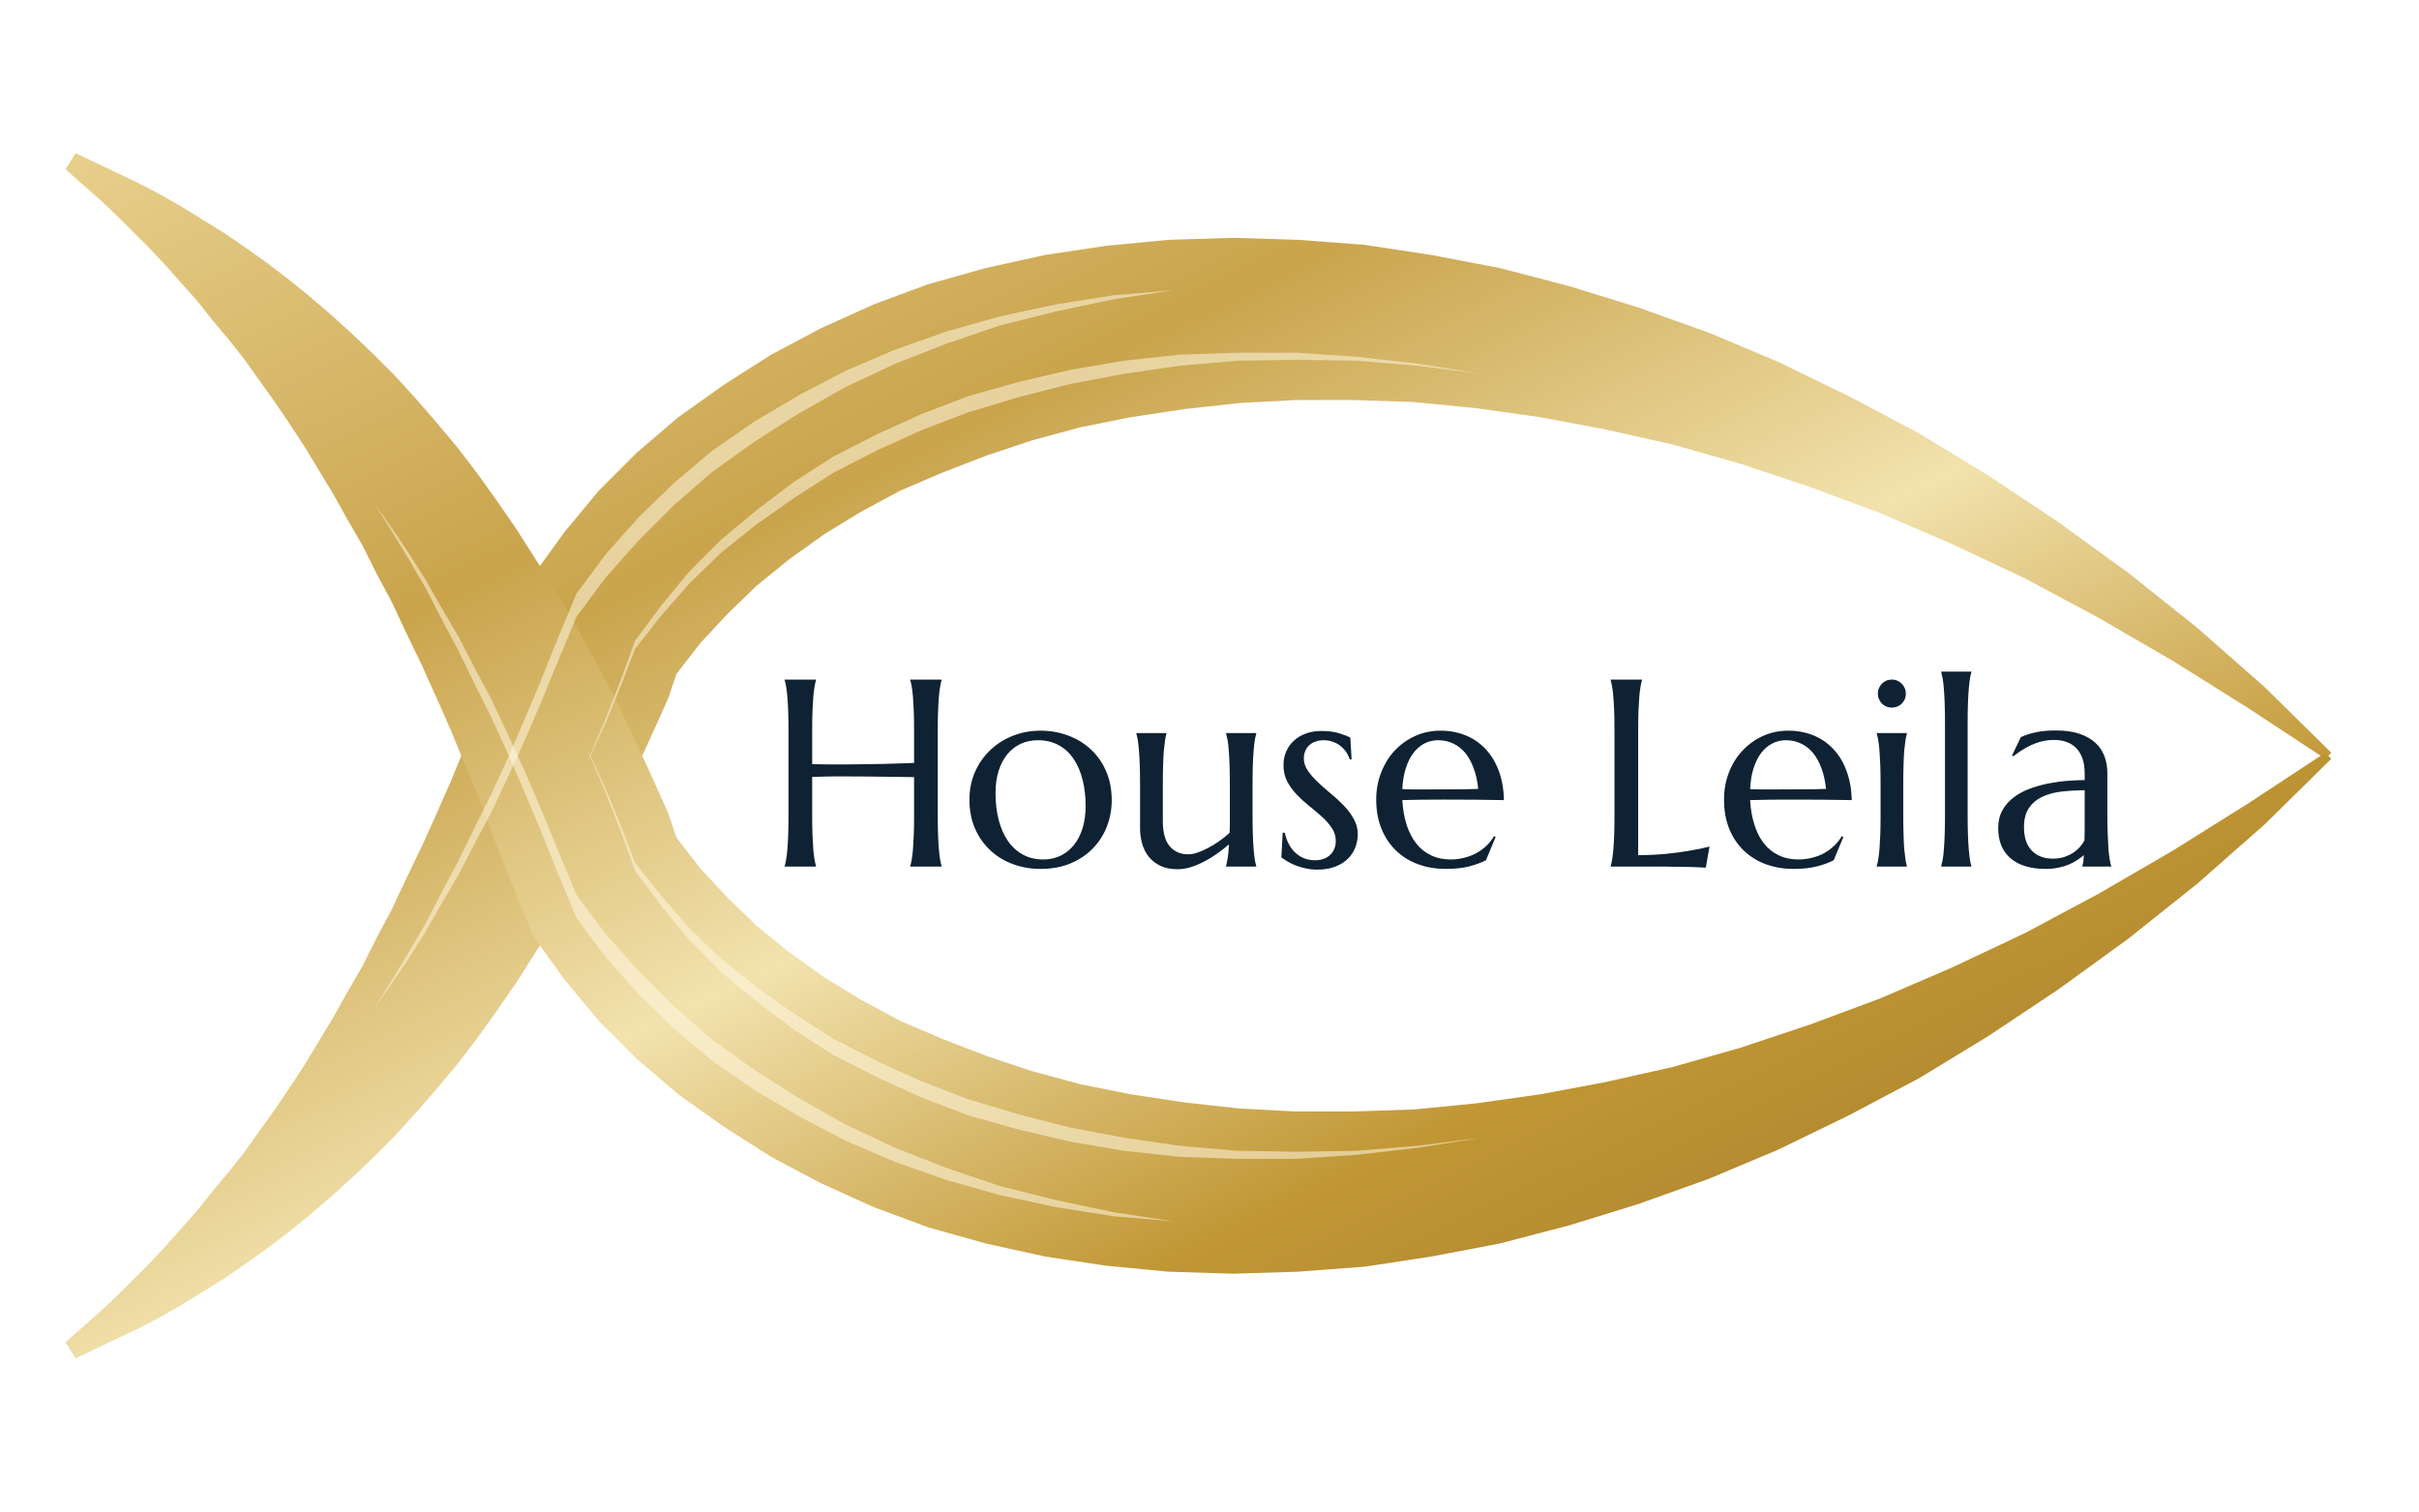
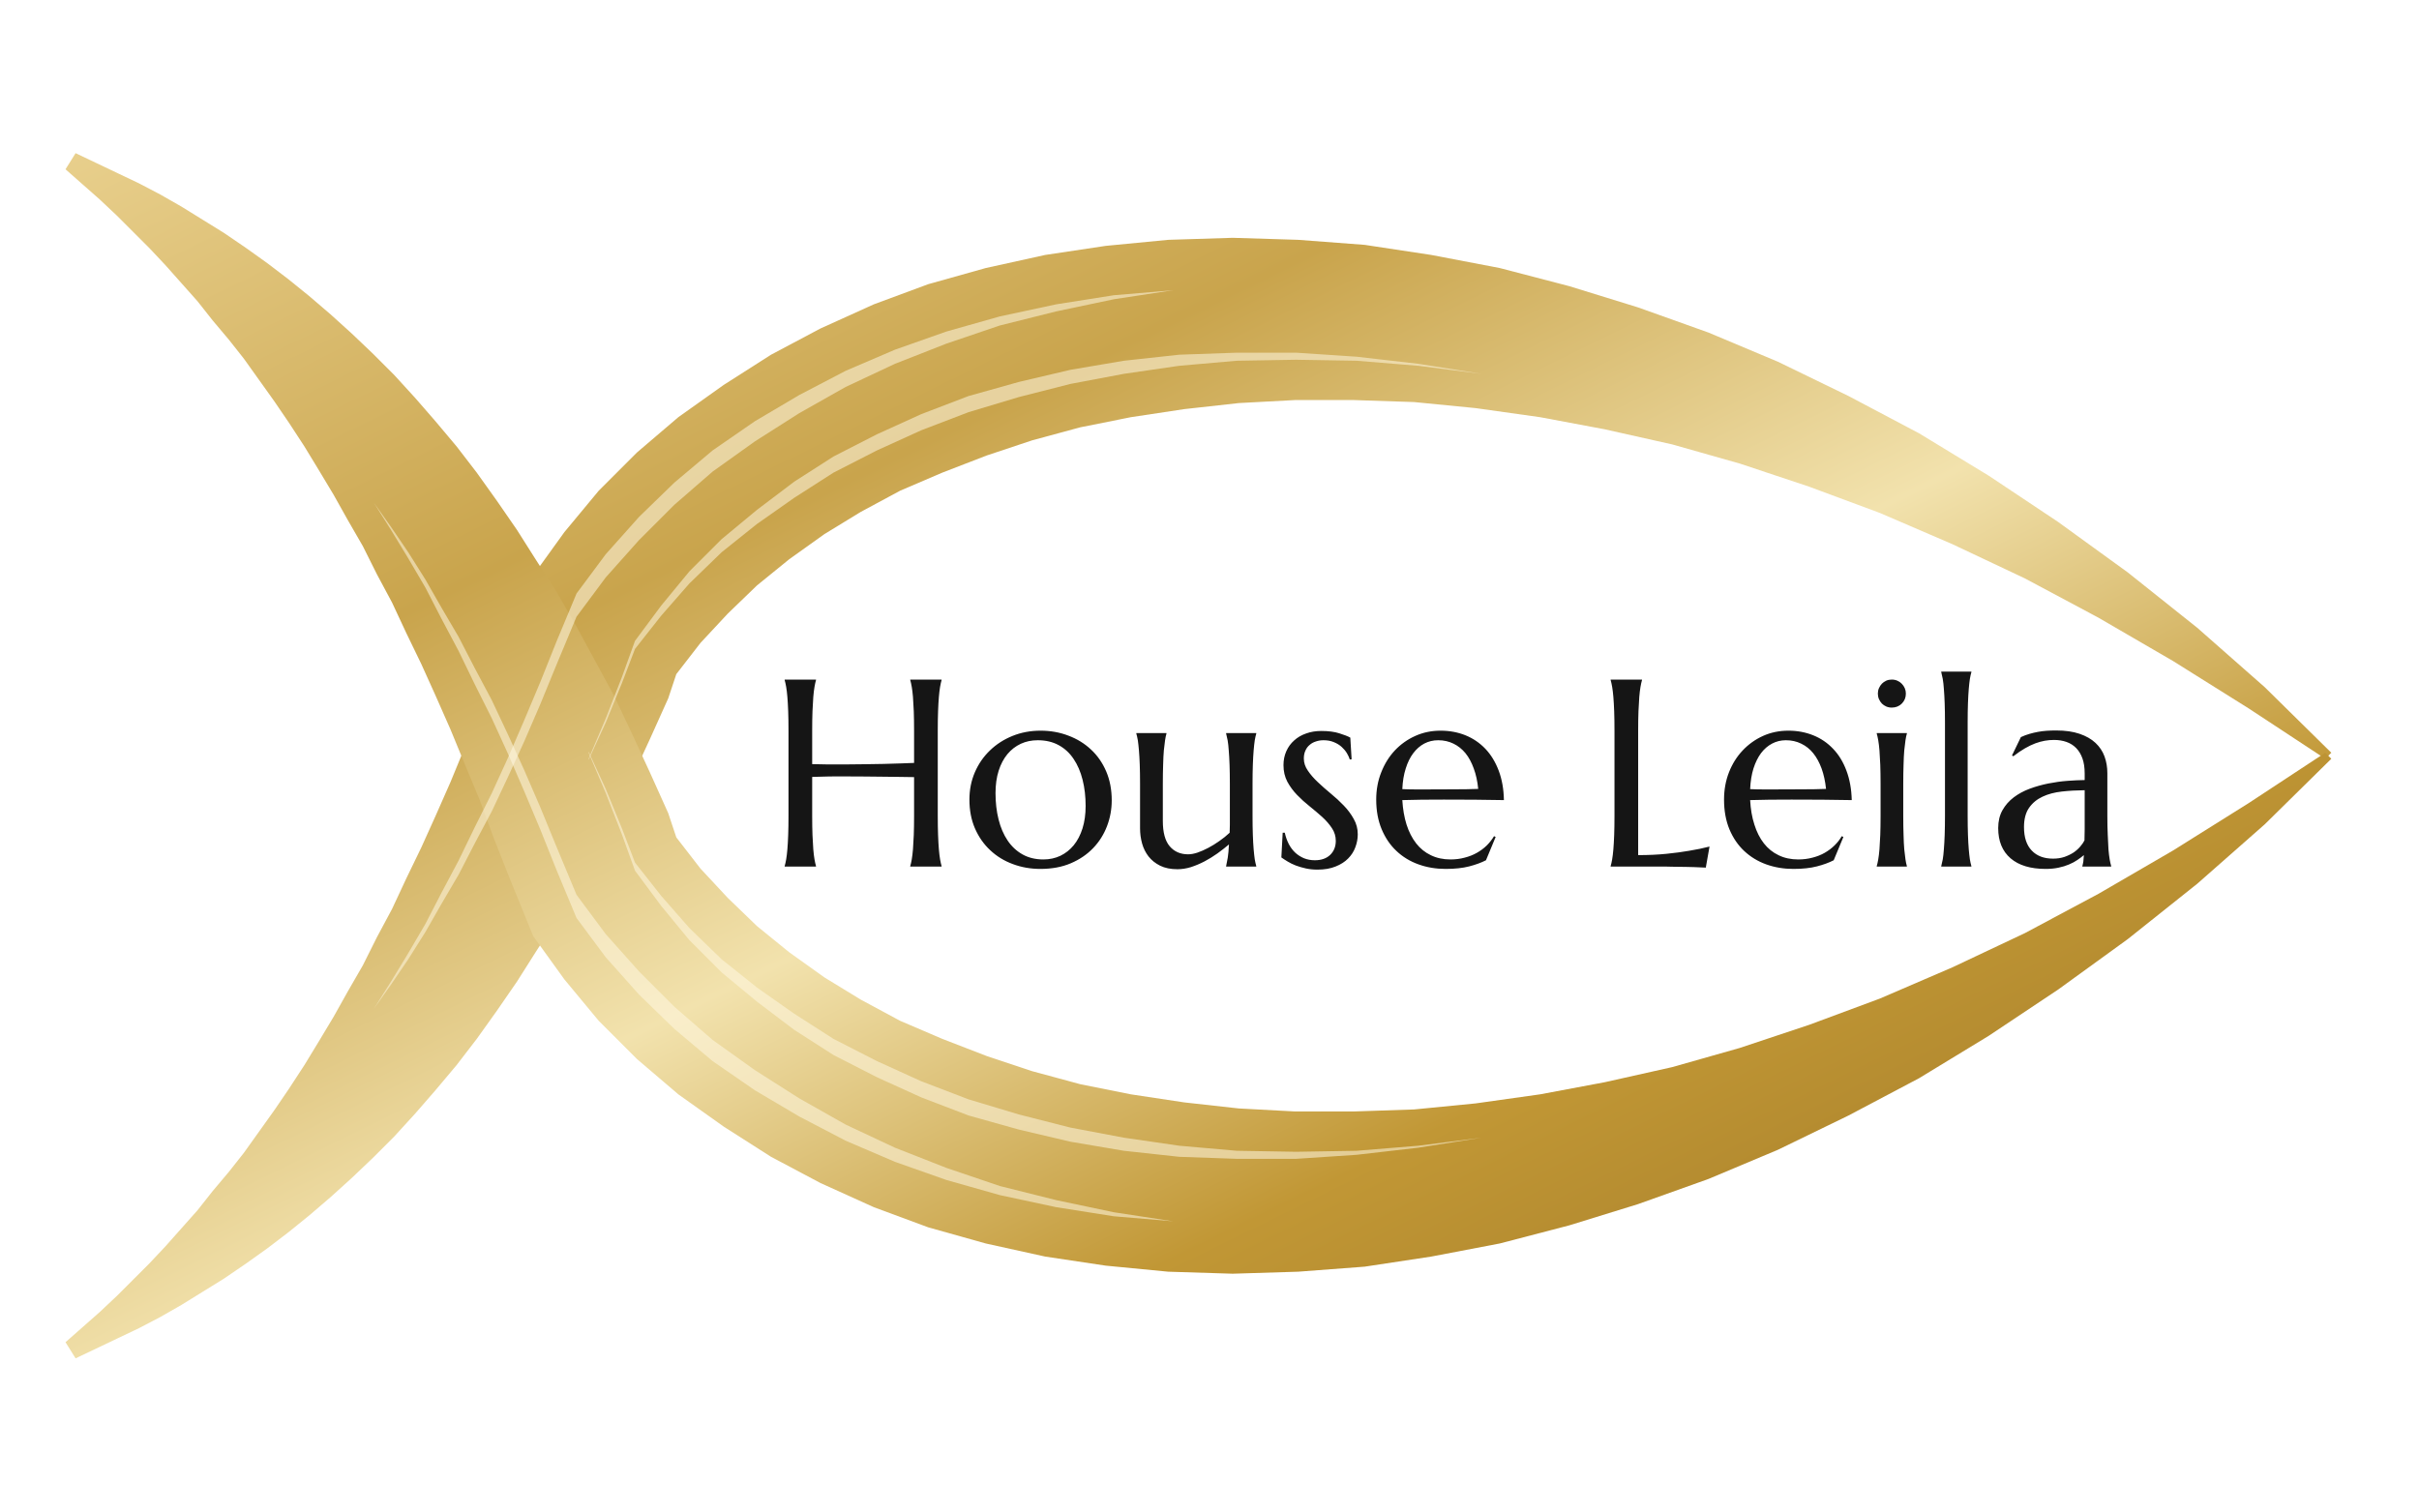
<svg xmlns="http://www.w3.org/2000/svg" viewBox="0 0 240 150" role="img" aria-label="House Leila">
  <defs>
    <linearGradient id="g" x1="0" y1="0" x2="1" y2="1">
      <stop offset="0" stop-color="#e8cf8c" />
      <stop offset=".28" stop-color="#c9a44c" />
      <stop offset=".52" stop-color="#f2e2ad" />
      <stop offset=".74" stop-color="#c19735" />
      <stop offset="1" stop-color="#9c7526" />
    </linearGradient>
  </defs>
  <g fill="url(#g)">
    <path d="M7.5,134.8 9.6,133.8 11.7,132.8 13.8,131.8 15.9,130.7 18.0,129.5 20.1,128.2 22.2,126.9 24.4,125.4 26.5,123.9 28.6,122.3 30.7,120.6 32.8,118.8 34.9,116.9 37.0,114.9 39.1,112.8 41.2,110.5 43.2,108.2 45.3,105.7 47.3,103.1 49.3,100.3 51.3,97.4 53.2,94.4 55.2,91.3 57.1,88.0 59.0,84.5 60.9,81.0 62.7,77.2 64.5,73.3 66.3,69.3 67.1,66.9 69.5,63.8 72.2,60.9 75.1,58.1 78.3,55.5 81.8,53.0 85.4,50.8 89.3,48.7 93.5,46.9 97.9,45.2 102.4,43.7 107.2,42.4 112.2,41.4 117.5,40.6 122.9,40.0 128.5,39.7 134.3,39.7 140.3,39.9 146.4,40.5 152.8,41.4 159.2,42.6 165.9,44.1 172.6,46.0 179.5,48.3 186.5,50.9 193.7,54.0 200.9,57.4 208.2,61.3 215.6,65.6 223.1,70.3 230.7,75.3 L231.3,74.7 224.7,68.2 218.0,62.3 211.1,56.8 204.2,51.8 197.3,47.2 190.4,43.0 183.4,39.3 176.4,35.9 169.5,33.0 162.5,30.5 155.7,28.4 148.8,26.6 142.0,25.3 135.4,24.3 128.8,23.8 122.3,23.6 115.9,23.8 109.7,24.4 103.7,25.3 97.8,26.6 92.1,28.2 86.7,30.2 81.4,32.6 76.5,35.2 71.8,38.2 67.3,41.4 63.2,44.9 59.4,48.7 56.0,52.8 52.9,57.1 50.5,63.0 49.0,66.8 47.6,70.6 46.1,74.2 44.7,77.6 43.2,81.0 41.8,84.1 40.3,87.2 38.9,90.2 37.4,93.0 36.0,95.8 34.5,98.4 33.1,100.9 31.6,103.4 30.2,105.7 28.7,108.0 27.2,110.2 25.7,112.3 24.2,114.4 22.7,116.3 21.1,118.2 19.6,120.1 18.0,121.9 16.4,123.7 14.8,125.4 13.2,127.0 11.6,128.6 9.9,130.2 8.2,131.7 6.5,133.2 Z" />
    <path d="M6.5,16.8 8.2,18.3 9.9,19.8 11.6,21.4 13.2,23.0 14.8,24.6 16.4,26.3 18.0,28.1 19.6,29.9 21.1,31.8 22.7,33.7 24.2,35.6 25.7,37.7 27.2,39.8 28.7,42.0 30.2,44.3 31.6,46.6 33.1,49.1 34.5,51.6 36.0,54.2 37.4,57.0 38.9,59.8 40.3,62.8 41.8,65.9 43.2,69.0 44.7,72.4 46.1,75.8 47.6,79.4 49.0,83.2 50.5,87.0 52.9,92.9 56.0,97.2 59.4,101.3 63.2,105.1 67.3,108.6 71.8,111.8 76.5,114.8 81.4,117.4 86.7,119.8 92.1,121.8 97.8,123.4 103.7,124.7 109.7,125.6 115.9,126.2 122.3,126.4 128.8,126.2 135.4,125.7 142.0,124.7 148.8,123.4 155.7,121.6 162.5,119.5 169.5,117.0 176.4,114.1 183.4,110.7 190.4,107.0 197.3,102.8 204.2,98.2 211.1,93.2 218.0,87.7 224.7,81.8 231.3,75.3 L230.7,74.7 223.1,79.7 215.6,84.4 208.2,88.7 200.9,92.6 193.7,96.0 186.5,99.1 179.5,101.7 172.6,104.0 165.9,105.9 159.2,107.4 152.8,108.6 146.4,109.5 140.3,110.1 134.3,110.3 128.5,110.3 122.9,110.0 117.5,109.4 112.2,108.6 107.2,107.6 102.4,106.3 97.9,104.8 93.5,103.1 89.3,101.3 85.4,99.2 81.8,97.0 78.3,94.5 75.1,91.9 72.2,89.1 69.5,86.2 67.1,83.1 66.3,80.7 64.5,76.7 62.7,72.8 60.9,69.0 59.0,65.5 57.1,62.0 55.2,58.7 53.2,55.6 51.3,52.6 49.3,49.7 47.3,46.9 45.3,44.3 43.2,41.8 41.2,39.5 39.1,37.2 37.0,35.1 34.9,33.1 32.8,31.2 30.7,29.4 28.6,27.7 26.5,26.1 24.4,24.6 22.2,23.1 20.1,21.8 18.0,20.5 15.9,19.3 13.8,18.2 11.7,17.2 9.6,16.2 7.5,15.2 Z" />
  </g>
  <g>
    <path d="M37.1,100.1 38.8,97.4 40.5,94.6 42.2,91.7 43.8,88.6 45.5,85.4 47.1,82.1 48.8,78.7 50.4,75.2 52.0,71.5 53.6,67.7 55.2,63.7 57.2,58.9 60.1,55.0 63.4,51.3 66.9,47.9 70.7,44.7 74.9,41.8 79.3,39.2 83.9,36.8 88.8,34.7 93.9,32.9 99.2,31.4 104.8,30.2 110.5,29.3 116.4,28.8 L116.4,28.8 110.5,29.7 104.8,30.9 99.2,32.3 93.9,34.1 88.8,36.1 83.9,38.4 79.3,41.0 74.9,43.8 70.7,46.8 66.9,50.1 63.4,53.6 60.1,57.3 57.2,61.2 55.2,66.0 53.6,69.9 52.0,73.6 50.4,77.1 48.8,80.5 47.1,83.7 45.5,86.8 43.8,89.7 42.2,92.5 40.5,95.2 38.8,97.7 37.1,100.1 Z" fill="#fff8e2" opacity=".55" />
    <path d="M58.4,75.3 60.1,71.3 61.7,67.2 63.0,63.6 65.6,60.1 68.4,56.7 71.6,53.5 75.1,50.6 78.8,47.8 82.7,45.3 87.0,43.1 91.4,41.1 96.1,39.3 101.1,37.9 106.2,36.7 111.5,35.8 117.0,35.2 122.7,35.0 128.6,35.0 134.6,35.4 140.7,36.1 147.0,37.1 L147.0,37.1 140.7,36.3 134.6,35.8 128.6,35.7 122.7,35.8 117.0,36.3 111.5,37.1 106.2,38.1 101.1,39.4 96.1,40.9 91.4,42.7 87.0,44.7 82.7,46.9 78.8,49.4 75.1,52.0 71.6,54.8 68.4,57.9 65.6,61.1 63.0,64.4 61.7,67.8 60.1,71.7 58.4,75.4 Z" fill="#fff8e2" opacity=".55" />
    <path d="M37.1,49.9 38.8,52.3 40.5,54.8 42.2,57.5 43.8,60.3 45.5,63.2 47.1,66.3 48.8,69.5 50.4,72.9 52.0,76.4 53.6,80.1 55.2,84.0 57.2,88.8 60.1,92.7 63.4,96.4 66.9,99.9 70.7,103.2 74.9,106.2 79.3,109.0 83.9,111.6 88.8,113.9 93.9,115.9 99.2,117.7 104.8,119.1 110.5,120.3 116.4,121.2 L116.4,121.2 110.5,120.7 104.8,119.8 99.2,118.6 93.9,117.1 88.8,115.3 83.9,113.2 79.3,110.8 74.9,108.2 70.7,105.3 66.9,102.1 63.4,98.7 60.1,95.0 57.2,91.1 55.2,86.3 53.6,82.3 52.0,78.5 50.4,74.8 48.8,71.3 47.1,67.9 45.5,64.6 43.8,61.4 42.2,58.3 40.5,55.4 38.8,52.6 37.1,49.9 Z" fill="#fff8e2" opacity=".55" />
    <path d="M58.4,74.6 60.1,78.3 61.7,82.2 63.0,85.6 65.6,88.9 68.4,92.1 71.6,95.2 75.1,98.0 78.8,100.6 82.7,103.1 87.0,105.3 91.4,107.3 96.1,109.1 101.1,110.6 106.2,111.9 111.5,112.9 117.0,113.7 122.7,114.2 128.6,114.3 134.6,114.2 140.7,113.7 147.0,112.9 L147.0,112.9 140.7,113.9 134.6,114.6 128.6,115.0 122.7,115.0 117.0,114.8 111.5,114.2 106.2,113.3 101.1,112.1 96.1,110.7 91.4,108.9 87.0,106.9 82.7,104.7 78.8,102.2 75.1,99.4 71.6,96.5 68.4,93.3 65.6,89.9 63.0,86.4 61.7,82.8 60.1,78.7 58.4,74.7 Z" fill="#fff8e2" opacity=".55" />
  </g>
  <g transform="translate(76.0 86)">
-     <path d="M14.69 -8.88Q14.17 -8.89 13.4 -8.9Q12.62 -8.9 11.71 -8.92Q10.79 -8.93 9.8 -8.94Q8.81 -8.94 7.87 -8.95Q6.92 -8.96 6.07 -8.94Q5.22 -8.93 4.58 -8.9V-5.06Q4.58 -3.96 4.61 -3.14Q4.65 -2.32 4.69 -1.72Q4.74 -1.13 4.81 -0.72Q4.88 -0.32 4.96 -0.05V0H1.85V-0.05Q1.93 -0.32 2 -0.72Q2.07 -1.13 2.12 -1.72Q2.17 -2.32 2.2 -3.14Q2.23 -3.96 2.23 -5.06V-13.49Q2.23 -14.59 2.2 -15.41Q2.17 -16.23 2.12 -16.83Q2.07 -17.43 2 -17.83Q1.93 -18.24 1.85 -18.51V-18.56H4.96V-18.51Q4.88 -18.24 4.81 -17.83Q4.74 -17.43 4.69 -16.83Q4.65 -16.23 4.61 -15.41Q4.58 -14.59 4.58 -13.49V-10.17Q5.25 -10.15 6.11 -10.14Q6.96 -10.13 7.89 -10.14Q8.83 -10.15 9.79 -10.16Q10.75 -10.17 11.65 -10.19Q12.55 -10.21 13.34 -10.24Q14.12 -10.26 14.69 -10.29V-13.49Q14.69 -14.59 14.66 -15.41Q14.62 -16.23 14.58 -16.83Q14.53 -17.43 14.46 -17.83Q14.39 -18.24 14.31 -18.51V-18.56H17.42V-18.51Q17.34 -18.24 17.27 -17.83Q17.2 -17.43 17.15 -16.83Q17.1 -16.23 17.07 -15.41Q17.04 -14.59 17.04 -13.49V-5.06Q17.04 -3.96 17.07 -3.14Q17.1 -2.32 17.15 -1.72Q17.2 -1.13 17.27 -0.72Q17.34 -0.32 17.42 -0.05V0H14.31V-0.05Q14.39 -0.32 14.46 -0.72Q14.53 -1.13 14.58 -1.72Q14.62 -2.32 14.66 -3.14Q14.69 -3.96 14.69 -5.06ZM20.18 -6.65Q20.18 -8.11 20.72 -9.36Q21.26 -10.61 22.22 -11.53Q23.17 -12.45 24.46 -12.97Q25.75 -13.49 27.24 -13.49Q28.71 -13.49 29.99 -13Q31.28 -12.52 32.24 -11.62Q33.2 -10.73 33.75 -9.45Q34.3 -8.17 34.3 -6.57Q34.3 -5.24 33.83 -4.01Q33.36 -2.78 32.46 -1.84Q31.55 -0.89 30.24 -0.33Q28.93 0.23 27.22 0.23Q25.77 0.23 24.49 -0.25Q23.21 -0.72 22.25 -1.62Q21.29 -2.51 20.73 -3.79Q20.18 -5.06 20.18 -6.65ZM27.52 -0.71Q28.43 -0.71 29.2 -1.07Q29.97 -1.44 30.53 -2.12Q31.09 -2.81 31.4 -3.79Q31.71 -4.78 31.71 -6.02Q31.71 -7.42 31.41 -8.61Q31.11 -9.81 30.52 -10.68Q29.94 -11.56 29.04 -12.05Q28.15 -12.54 26.96 -12.54Q26.04 -12.54 25.28 -12.19Q24.51 -11.83 23.95 -11.16Q23.39 -10.48 23.08 -9.51Q22.77 -8.53 22.77 -7.29Q22.77 -5.89 23.07 -4.69Q23.37 -3.48 23.97 -2.59Q24.56 -1.71 25.45 -1.21Q26.34 -0.71 27.52 -0.71ZM39.37 -4.53Q39.37 -2.82 40.05 -2.02Q40.73 -1.22 41.88 -1.22Q42.3 -1.22 42.81 -1.39Q43.33 -1.57 43.88 -1.86Q44.43 -2.15 44.98 -2.54Q45.53 -2.92 46 -3.36Q46.02 -3.74 46.02 -4.16Q46.02 -4.58 46.02 -5.06V-8.19Q46.02 -9.29 45.99 -10.11Q45.96 -10.94 45.91 -11.53Q45.87 -12.13 45.8 -12.53Q45.72 -12.93 45.65 -13.2V-13.25H48.64V-13.2Q48.56 -12.93 48.49 -12.53Q48.43 -12.13 48.38 -11.53Q48.33 -10.94 48.3 -10.11Q48.27 -9.29 48.27 -8.19V-5.06Q48.27 -3.96 48.3 -3.14Q48.33 -2.32 48.38 -1.72Q48.43 -1.13 48.49 -0.72Q48.56 -0.32 48.64 -0.05V0H45.65V-0.05Q45.72 -0.38 45.81 -0.88Q45.89 -1.38 45.93 -2.2Q45.4 -1.75 44.79 -1.31Q44.17 -0.87 43.51 -0.52Q42.84 -0.17 42.16 0.05Q41.48 0.26 40.82 0.26Q39.81 0.26 39.1 -0.09Q38.4 -0.44 37.95 -1.01Q37.51 -1.58 37.31 -2.3Q37.11 -3.03 37.11 -3.79V-8.19Q37.11 -9.29 37.08 -10.11Q37.05 -10.94 37 -11.53Q36.95 -12.13 36.89 -12.53Q36.82 -12.93 36.74 -13.2V-13.25H39.73V-13.2Q39.65 -12.93 39.59 -12.53Q39.53 -12.13 39.47 -11.53Q39.42 -10.94 39.4 -10.11Q39.37 -9.29 39.37 -8.19ZM58.1 -10.65 57.92 -10.63Q57.83 -10.92 57.63 -11.26Q57.42 -11.6 57.11 -11.88Q56.79 -12.17 56.34 -12.35Q55.9 -12.54 55.31 -12.54Q54.91 -12.54 54.56 -12.42Q54.2 -12.31 53.94 -12.08Q53.67 -11.86 53.52 -11.52Q53.36 -11.18 53.36 -10.73Q53.36 -10.09 53.76 -9.52Q54.15 -8.94 54.75 -8.38Q55.34 -7.82 56.03 -7.25Q56.73 -6.68 57.32 -6.06Q57.92 -5.44 58.31 -4.73Q58.71 -4.03 58.71 -3.21Q58.71 -2.55 58.47 -1.92Q58.24 -1.29 57.75 -0.8Q57.27 -0.31 56.51 -0.01Q55.75 0.3 54.71 0.3Q54.09 0.3 53.55 0.18Q53.01 0.06 52.56 -0.11Q52.12 -0.28 51.76 -0.5Q51.41 -0.71 51.13 -0.91L51.26 -3.36H51.47Q51.6 -2.76 51.86 -2.25Q52.12 -1.75 52.5 -1.39Q52.88 -1.04 53.37 -0.83Q53.87 -0.63 54.45 -0.63Q55.41 -0.63 55.97 -1.16Q56.53 -1.7 56.53 -2.55Q56.53 -3.24 56.15 -3.81Q55.77 -4.39 55.19 -4.92Q54.6 -5.45 53.94 -5.98Q53.27 -6.51 52.69 -7.11Q52.11 -7.71 51.72 -8.43Q51.34 -9.15 51.34 -10.07Q51.34 -10.82 51.62 -11.45Q51.9 -12.08 52.4 -12.52Q52.89 -12.97 53.58 -13.21Q54.27 -13.46 55.08 -13.46Q56.16 -13.46 56.87 -13.23Q57.59 -13.01 57.97 -12.8ZM67.43 0.23Q65.99 0.23 64.74 -0.22Q63.48 -0.67 62.55 -1.55Q61.62 -2.42 61.08 -3.71Q60.54 -5 60.54 -6.65Q60.54 -8.11 61.04 -9.36Q61.53 -10.61 62.39 -11.53Q63.26 -12.45 64.42 -12.97Q65.58 -13.49 66.92 -13.49Q68.26 -13.49 69.4 -13.03Q70.53 -12.57 71.37 -11.69Q72.2 -10.82 72.69 -9.53Q73.18 -8.24 73.21 -6.6Q71.75 -6.63 70.29 -6.64Q68.83 -6.65 67.25 -6.65Q66.12 -6.65 65.05 -6.64Q63.99 -6.63 63.13 -6.6Q63.21 -5.25 63.55 -4.17Q63.9 -3.08 64.5 -2.31Q65.1 -1.54 65.96 -1.13Q66.82 -0.71 67.91 -0.71Q68.66 -0.71 69.32 -0.89Q69.99 -1.06 70.53 -1.37Q71.08 -1.68 71.51 -2.1Q71.93 -2.52 72.23 -3.02L72.39 -2.94L71.43 -0.63Q70.73 -0.27 69.76 -0.02Q68.79 0.23 67.43 0.23ZM65.71 -7.66Q67 -7.66 68.3 -7.67Q69.6 -7.67 70.66 -7.71Q70.55 -8.84 70.22 -9.73Q69.9 -10.63 69.4 -11.25Q68.89 -11.87 68.21 -12.2Q67.52 -12.54 66.69 -12.54Q65.94 -12.54 65.31 -12.21Q64.69 -11.88 64.22 -11.26Q63.75 -10.64 63.47 -9.74Q63.18 -8.84 63.13 -7.69Q63.71 -7.66 64.36 -7.66Q65.01 -7.66 65.71 -7.66ZM86.53 -1.14Q88.06 -1.14 89.34 -1.27Q90.62 -1.4 91.58 -1.57Q92.69 -1.75 93.61 -1.99L93.24 0.1Q93.08 0.09 92.77 0.08Q92.46 0.06 92.08 0.05Q91.7 0.04 91.27 0.03Q90.85 0.03 90.48 0.02Q90.1 0.01 89.81 0.01Q89.52 0 89.39 0H83.8V-0.05Q83.88 -0.32 83.95 -0.72Q84.02 -1.13 84.07 -1.72Q84.12 -2.32 84.15 -3.14Q84.18 -3.96 84.18 -5.06V-13.49Q84.18 -14.59 84.15 -15.41Q84.12 -16.23 84.07 -16.83Q84.02 -17.43 83.95 -17.83Q83.88 -18.24 83.8 -18.51V-18.56H86.91V-18.51Q86.83 -18.24 86.76 -17.83Q86.69 -17.43 86.64 -16.83Q86.6 -16.23 86.56 -15.41Q86.53 -14.59 86.53 -13.49ZM101.93 0.23Q100.5 0.23 99.24 -0.22Q97.99 -0.67 97.05 -1.55Q96.12 -2.42 95.58 -3.71Q95.05 -5 95.05 -6.65Q95.05 -8.11 95.54 -9.36Q96.03 -10.61 96.9 -11.53Q97.77 -12.45 98.92 -12.97Q100.08 -13.49 101.43 -13.49Q102.76 -13.49 103.9 -13.03Q105.04 -12.57 105.87 -11.69Q106.71 -10.82 107.19 -9.53Q107.68 -8.24 107.72 -6.6Q106.26 -6.63 104.79 -6.64Q103.33 -6.65 101.75 -6.65Q100.63 -6.65 99.56 -6.64Q98.49 -6.63 97.64 -6.6Q97.71 -5.25 98.06 -4.17Q98.4 -3.08 99 -2.31Q99.6 -1.54 100.46 -1.13Q101.32 -0.71 102.41 -0.71Q103.16 -0.71 103.83 -0.89Q104.5 -1.06 105.04 -1.37Q105.58 -1.68 106.01 -2.1Q106.44 -2.52 106.73 -3.02L106.89 -2.94L105.93 -0.63Q105.23 -0.27 104.26 -0.02Q103.29 0.23 101.93 0.23ZM100.21 -7.66Q101.51 -7.66 102.81 -7.67Q104.11 -7.67 105.17 -7.71Q105.05 -8.84 104.73 -9.73Q104.4 -10.63 103.9 -11.25Q103.4 -11.87 102.71 -12.2Q102.02 -12.54 101.19 -12.54Q100.44 -12.54 99.82 -12.21Q99.19 -11.88 98.72 -11.26Q98.26 -10.64 97.97 -9.74Q97.69 -8.84 97.64 -7.69Q98.22 -7.66 98.87 -7.66Q99.51 -7.66 100.21 -7.66ZM110.58 -8.19Q110.58 -9.29 110.55 -10.11Q110.51 -10.94 110.47 -11.53Q110.42 -12.13 110.35 -12.53Q110.28 -12.93 110.2 -13.2V-13.25H113.19V-13.2Q113.11 -12.93 113.05 -12.53Q112.99 -12.13 112.93 -11.53Q112.88 -10.94 112.86 -10.11Q112.83 -9.29 112.83 -8.19V-5.06Q112.83 -3.96 112.86 -3.14Q112.88 -2.32 112.93 -1.72Q112.99 -1.13 113.05 -0.72Q113.11 -0.32 113.19 -0.05V0H110.2V-0.05Q110.28 -0.32 110.35 -0.72Q110.42 -1.13 110.47 -1.72Q110.51 -2.32 110.55 -3.14Q110.58 -3.96 110.58 -5.06ZM110.31 -17.17Q110.31 -17.46 110.42 -17.71Q110.53 -17.96 110.71 -18.15Q110.89 -18.34 111.14 -18.45Q111.39 -18.56 111.69 -18.56Q111.99 -18.56 112.24 -18.45Q112.49 -18.34 112.68 -18.15Q112.87 -17.96 112.98 -17.71Q113.09 -17.46 113.09 -17.17Q113.09 -16.58 112.69 -16.18Q112.29 -15.78 111.69 -15.78Q111.39 -15.78 111.14 -15.89Q110.89 -16 110.71 -16.18Q110.53 -16.37 110.42 -16.62Q110.31 -16.88 110.31 -17.17ZM116.97 -14.29Q116.97 -15.39 116.94 -16.21Q116.91 -17.03 116.86 -17.63Q116.82 -18.22 116.75 -18.62Q116.67 -19.03 116.6 -19.3V-19.35H119.59V-19.3Q119.51 -19.03 119.44 -18.62Q119.38 -18.22 119.33 -17.63Q119.28 -17.03 119.25 -16.21Q119.22 -15.39 119.22 -14.29V-5.06Q119.22 -3.96 119.25 -3.14Q119.28 -2.32 119.33 -1.72Q119.38 -1.13 119.44 -0.72Q119.51 -0.32 119.59 -0.05V0H116.6V-0.05Q116.67 -0.32 116.75 -0.72Q116.82 -1.13 116.86 -1.72Q116.91 -2.32 116.94 -3.14Q116.97 -3.96 116.97 -5.06ZM122.25 -3.82Q122.25 -4.84 122.67 -5.59Q123.09 -6.34 123.79 -6.87Q124.49 -7.4 125.38 -7.73Q126.28 -8.06 127.23 -8.25Q128.19 -8.44 129.12 -8.51Q130.06 -8.58 130.83 -8.59V-9.25Q130.83 -10.11 130.61 -10.73Q130.39 -11.35 129.99 -11.76Q129.59 -12.17 129.03 -12.37Q128.46 -12.57 127.79 -12.57Q127.33 -12.57 126.87 -12.49Q126.42 -12.41 125.93 -12.23Q125.45 -12.05 124.91 -11.74Q124.37 -11.43 123.75 -10.95L123.62 -11.03L124.5 -12.85Q124.93 -13.05 125.35 -13.17Q125.76 -13.29 126.19 -13.37Q126.61 -13.45 127.06 -13.48Q127.51 -13.51 128 -13.51Q129.36 -13.51 130.32 -13.18Q131.29 -12.85 131.9 -12.28Q132.52 -11.7 132.8 -10.93Q133.08 -10.16 133.08 -9.28V-5.06Q133.08 -3.96 133.12 -3.14Q133.15 -2.32 133.19 -1.72Q133.24 -1.13 133.31 -0.72Q133.38 -0.32 133.46 -0.05V0H130.6V-0.05Q130.66 -0.26 130.7 -0.52Q130.73 -0.78 130.75 -1.14Q130.48 -0.91 130.11 -0.66Q129.75 -0.41 129.27 -0.21Q128.8 -0.01 128.22 0.11Q127.65 0.23 126.96 0.23Q124.71 0.23 123.48 -0.82Q122.25 -1.88 122.25 -3.82ZM130.83 -7.58Q129.65 -7.57 128.57 -7.45Q127.48 -7.33 126.65 -6.94Q125.81 -6.55 125.31 -5.83Q124.81 -5.11 124.81 -3.92Q124.81 -2.39 125.58 -1.59Q126.34 -0.79 127.69 -0.79Q128.31 -0.79 128.82 -0.96Q129.33 -1.14 129.73 -1.4Q130.12 -1.67 130.39 -1.99Q130.66 -2.3 130.81 -2.6Q130.83 -3.09 130.83 -3.69Q130.83 -4.3 130.83 -5.06Z" fill="#0f2233" />
+     <path d="M14.69 -8.88Q14.17 -8.89 13.4 -8.9Q12.62 -8.9 11.71 -8.92Q10.79 -8.93 9.8 -8.94Q8.81 -8.94 7.87 -8.95Q6.92 -8.96 6.07 -8.94Q5.22 -8.93 4.58 -8.9V-5.06Q4.58 -3.96 4.61 -3.14Q4.65 -2.32 4.69 -1.72Q4.74 -1.13 4.81 -0.72Q4.88 -0.32 4.96 -0.05V0H1.85V-0.05Q1.93 -0.32 2 -0.72Q2.07 -1.13 2.12 -1.72Q2.17 -2.32 2.2 -3.14Q2.23 -3.96 2.23 -5.06V-13.49Q2.23 -14.59 2.2 -15.41Q2.17 -16.23 2.12 -16.83Q2.07 -17.43 2 -17.83Q1.93 -18.24 1.85 -18.51V-18.56H4.96V-18.51Q4.88 -18.24 4.81 -17.83Q4.74 -17.43 4.69 -16.83Q4.65 -16.23 4.61 -15.41Q4.58 -14.59 4.58 -13.49V-10.17Q5.25 -10.15 6.11 -10.14Q6.96 -10.13 7.89 -10.14Q8.83 -10.15 9.79 -10.16Q10.75 -10.17 11.65 -10.19Q12.55 -10.21 13.34 -10.24Q14.12 -10.26 14.69 -10.29V-13.49Q14.69 -14.59 14.66 -15.41Q14.62 -16.23 14.58 -16.83Q14.53 -17.43 14.46 -17.83Q14.39 -18.24 14.31 -18.51V-18.56H17.42V-18.51Q17.34 -18.24 17.27 -17.83Q17.2 -17.43 17.15 -16.83Q17.1 -16.23 17.07 -15.41Q17.04 -14.59 17.04 -13.49V-5.06Q17.04 -3.96 17.07 -3.14Q17.1 -2.32 17.15 -1.72Q17.2 -1.13 17.27 -0.72Q17.34 -0.32 17.42 -0.05V0H14.31V-0.05Q14.39 -0.32 14.46 -0.72Q14.53 -1.13 14.58 -1.72Q14.62 -2.32 14.66 -3.14Q14.69 -3.96 14.69 -5.06ZM20.18 -6.65Q20.18 -8.11 20.72 -9.36Q21.26 -10.61 22.22 -11.53Q23.17 -12.45 24.46 -12.97Q25.75 -13.49 27.24 -13.49Q28.71 -13.49 29.99 -13Q31.28 -12.52 32.24 -11.62Q33.2 -10.73 33.75 -9.45Q34.3 -8.17 34.3 -6.57Q34.3 -5.24 33.83 -4.01Q33.36 -2.78 32.46 -1.84Q31.55 -0.89 30.24 -0.33Q28.93 0.23 27.22 0.23Q25.77 0.23 24.49 -0.25Q23.21 -0.72 22.25 -1.62Q21.29 -2.51 20.73 -3.79Q20.18 -5.06 20.18 -6.65ZM27.52 -0.71Q28.43 -0.71 29.2 -1.07Q29.97 -1.44 30.53 -2.12Q31.09 -2.81 31.4 -3.79Q31.71 -4.78 31.71 -6.02Q31.71 -7.42 31.41 -8.61Q31.11 -9.81 30.52 -10.68Q29.94 -11.56 29.04 -12.05Q28.15 -12.54 26.96 -12.54Q26.04 -12.54 25.28 -12.19Q24.51 -11.83 23.95 -11.16Q23.39 -10.48 23.08 -9.51Q22.77 -8.53 22.77 -7.29Q22.77 -5.89 23.07 -4.69Q23.37 -3.48 23.97 -2.59Q24.56 -1.71 25.45 -1.21Q26.34 -0.71 27.52 -0.71ZM39.37 -4.53Q39.37 -2.82 40.05 -2.02Q40.73 -1.22 41.88 -1.22Q42.3 -1.22 42.81 -1.39Q43.33 -1.57 43.88 -1.86Q44.43 -2.15 44.98 -2.54Q45.53 -2.92 46 -3.36Q46.02 -3.74 46.02 -4.16Q46.02 -4.58 46.02 -5.06V-8.19Q46.02 -9.29 45.99 -10.11Q45.96 -10.94 45.91 -11.53Q45.87 -12.13 45.8 -12.53Q45.72 -12.93 45.65 -13.2V-13.25H48.64V-13.2Q48.56 -12.93 48.49 -12.53Q48.43 -12.13 48.38 -11.53Q48.33 -10.94 48.3 -10.11Q48.27 -9.29 48.27 -8.19V-5.06Q48.27 -3.96 48.3 -3.14Q48.33 -2.32 48.38 -1.72Q48.43 -1.13 48.49 -0.72Q48.56 -0.32 48.64 -0.05V0H45.65V-0.05Q45.72 -0.38 45.81 -0.88Q45.89 -1.38 45.93 -2.2Q45.4 -1.75 44.79 -1.31Q44.17 -0.87 43.51 -0.52Q42.84 -0.17 42.16 0.05Q41.48 0.26 40.82 0.26Q39.81 0.26 39.1 -0.09Q38.4 -0.44 37.95 -1.01Q37.51 -1.58 37.31 -2.3Q37.11 -3.03 37.11 -3.79V-8.19Q37.11 -9.29 37.08 -10.11Q37.05 -10.94 37 -11.53Q36.95 -12.13 36.89 -12.53Q36.82 -12.93 36.74 -13.2V-13.25H39.73V-13.2Q39.65 -12.93 39.59 -12.53Q39.53 -12.13 39.47 -11.53Q39.42 -10.94 39.4 -10.11Q39.37 -9.29 39.37 -8.19ZM58.1 -10.65 57.92 -10.63Q57.83 -10.92 57.63 -11.26Q57.42 -11.6 57.11 -11.88Q56.79 -12.17 56.34 -12.35Q55.9 -12.54 55.31 -12.54Q54.91 -12.54 54.56 -12.42Q54.2 -12.31 53.94 -12.08Q53.67 -11.86 53.52 -11.52Q53.36 -11.18 53.36 -10.73Q53.36 -10.09 53.76 -9.52Q54.15 -8.94 54.75 -8.38Q55.34 -7.82 56.03 -7.25Q56.73 -6.68 57.32 -6.06Q57.92 -5.44 58.31 -4.73Q58.71 -4.03 58.71 -3.21Q58.71 -2.55 58.47 -1.92Q58.24 -1.29 57.75 -0.8Q57.27 -0.31 56.51 -0.01Q55.75 0.3 54.71 0.3Q54.09 0.3 53.55 0.18Q53.01 0.06 52.56 -0.11Q52.12 -0.28 51.76 -0.5Q51.41 -0.71 51.13 -0.91L51.26 -3.36H51.47Q51.6 -2.76 51.86 -2.25Q52.12 -1.75 52.5 -1.39Q52.88 -1.04 53.37 -0.83Q53.87 -0.63 54.45 -0.63Q55.41 -0.63 55.97 -1.16Q56.53 -1.7 56.53 -2.55Q56.53 -3.24 56.15 -3.81Q55.77 -4.39 55.19 -4.92Q54.6 -5.45 53.94 -5.98Q53.27 -6.51 52.69 -7.11Q52.11 -7.71 51.72 -8.43Q51.34 -9.15 51.34 -10.07Q51.34 -10.82 51.62 -11.45Q51.9 -12.08 52.4 -12.52Q52.89 -12.97 53.58 -13.21Q54.27 -13.46 55.08 -13.46Q56.16 -13.46 56.87 -13.23Q57.59 -13.01 57.97 -12.8ZM67.43 0.23Q65.99 0.23 64.74 -0.22Q63.48 -0.67 62.55 -1.55Q61.62 -2.42 61.08 -3.71Q60.54 -5 60.54 -6.65Q60.54 -8.11 61.04 -9.36Q61.53 -10.61 62.39 -11.53Q63.26 -12.45 64.42 -12.97Q65.58 -13.49 66.92 -13.49Q68.26 -13.49 69.4 -13.03Q70.53 -12.57 71.37 -11.69Q72.2 -10.82 72.69 -9.53Q73.18 -8.24 73.21 -6.6Q71.75 -6.63 70.29 -6.64Q68.83 -6.65 67.25 -6.65Q66.12 -6.65 65.05 -6.64Q63.99 -6.63 63.13 -6.6Q63.21 -5.25 63.55 -4.17Q63.9 -3.08 64.5 -2.31Q65.1 -1.54 65.96 -1.13Q66.82 -0.71 67.91 -0.71Q68.66 -0.71 69.32 -0.89Q69.99 -1.06 70.53 -1.37Q71.08 -1.68 71.51 -2.1Q71.93 -2.52 72.23 -3.02L72.39 -2.94L71.43 -0.63Q70.73 -0.27 69.76 -0.02Q68.79 0.23 67.43 0.23ZM65.71 -7.66Q67 -7.66 68.3 -7.67Q69.6 -7.67 70.66 -7.71Q70.55 -8.84 70.22 -9.73Q69.9 -10.63 69.4 -11.25Q68.89 -11.87 68.21 -12.2Q67.52 -12.54 66.69 -12.54Q65.94 -12.54 65.31 -12.21Q64.69 -11.88 64.22 -11.26Q63.75 -10.64 63.47 -9.74Q63.18 -8.84 63.13 -7.69Q63.71 -7.66 64.36 -7.66Q65.01 -7.66 65.71 -7.66ZM86.53 -1.14Q88.06 -1.14 89.34 -1.27Q90.62 -1.4 91.58 -1.57Q92.69 -1.75 93.61 -1.99L93.24 0.1Q93.08 0.09 92.77 0.08Q92.46 0.06 92.08 0.05Q91.7 0.04 91.27 0.03Q90.85 0.03 90.48 0.02Q90.1 0.01 89.81 0.01Q89.52 0 89.39 0H83.8V-0.05Q83.88 -0.32 83.95 -0.72Q84.02 -1.13 84.07 -1.72Q84.12 -2.32 84.15 -3.14Q84.18 -3.96 84.18 -5.06V-13.49Q84.18 -14.59 84.15 -15.41Q84.12 -16.23 84.07 -16.83Q84.02 -17.43 83.95 -17.83Q83.88 -18.24 83.8 -18.51V-18.56H86.91V-18.51Q86.83 -18.24 86.76 -17.83Q86.69 -17.43 86.64 -16.83Q86.6 -16.23 86.56 -15.41Q86.53 -14.59 86.53 -13.49ZM101.93 0.23Q100.5 0.23 99.24 -0.22Q97.99 -0.67 97.05 -1.55Q96.12 -2.42 95.58 -3.71Q95.05 -5 95.05 -6.65Q95.05 -8.11 95.54 -9.36Q96.03 -10.61 96.9 -11.53Q97.77 -12.45 98.92 -12.97Q100.08 -13.49 101.43 -13.49Q102.76 -13.49 103.9 -13.03Q105.04 -12.57 105.87 -11.69Q106.71 -10.82 107.19 -9.53Q107.68 -8.24 107.72 -6.6Q106.26 -6.63 104.79 -6.64Q103.33 -6.65 101.75 -6.65Q100.63 -6.65 99.56 -6.64Q98.49 -6.63 97.64 -6.6Q97.71 -5.25 98.06 -4.17Q98.4 -3.08 99 -2.31Q99.6 -1.54 100.46 -1.13Q101.32 -0.71 102.41 -0.71Q103.16 -0.71 103.83 -0.89Q104.5 -1.06 105.04 -1.37Q105.58 -1.68 106.01 -2.1Q106.44 -2.52 106.73 -3.02L106.89 -2.94L105.93 -0.63Q105.23 -0.27 104.26 -0.02Q103.29 0.23 101.93 0.23ZM100.21 -7.66Q101.51 -7.66 102.81 -7.67Q104.11 -7.67 105.17 -7.71Q105.05 -8.84 104.73 -9.73Q104.4 -10.63 103.9 -11.25Q103.4 -11.87 102.71 -12.2Q102.02 -12.54 101.19 -12.54Q100.44 -12.54 99.82 -12.21Q99.19 -11.88 98.72 -11.26Q98.26 -10.64 97.97 -9.74Q97.69 -8.84 97.64 -7.69Q98.22 -7.66 98.87 -7.66Q99.51 -7.66 100.21 -7.66ZM110.58 -8.19Q110.58 -9.29 110.55 -10.11Q110.51 -10.94 110.47 -11.53Q110.42 -12.13 110.35 -12.53Q110.28 -12.93 110.2 -13.2V-13.25H113.19V-13.2Q113.11 -12.93 113.05 -12.53Q112.99 -12.13 112.93 -11.53Q112.88 -10.94 112.86 -10.11Q112.83 -9.29 112.83 -8.19V-5.06Q112.83 -3.96 112.86 -3.14Q112.88 -2.32 112.93 -1.72Q112.99 -1.13 113.05 -0.72Q113.11 -0.32 113.19 -0.05V0H110.2V-0.05Q110.28 -0.32 110.35 -0.72Q110.42 -1.13 110.47 -1.72Q110.51 -2.32 110.55 -3.14Q110.58 -3.96 110.58 -5.06ZM110.31 -17.17Q110.31 -17.46 110.42 -17.71Q110.53 -17.96 110.71 -18.15Q110.89 -18.34 111.14 -18.45Q111.39 -18.56 111.69 -18.56Q111.99 -18.56 112.24 -18.45Q112.49 -18.34 112.68 -18.15Q112.87 -17.96 112.98 -17.71Q113.09 -17.46 113.09 -17.17Q113.09 -16.58 112.69 -16.18Q112.29 -15.78 111.69 -15.78Q111.39 -15.78 111.14 -15.89Q110.89 -16 110.71 -16.18Q110.53 -16.37 110.42 -16.62Q110.31 -16.88 110.31 -17.17ZM116.97 -14.29Q116.97 -15.39 116.94 -16.21Q116.91 -17.03 116.86 -17.63Q116.82 -18.22 116.75 -18.62Q116.67 -19.03 116.6 -19.3V-19.35H119.59V-19.3Q119.51 -19.03 119.44 -18.62Q119.38 -18.22 119.33 -17.63Q119.28 -17.03 119.25 -16.21Q119.22 -15.39 119.22 -14.29V-5.06Q119.22 -3.96 119.25 -3.14Q119.28 -2.32 119.33 -1.72Q119.38 -1.13 119.44 -0.72Q119.51 -0.32 119.59 -0.05V0H116.6V-0.05Q116.67 -0.32 116.75 -0.72Q116.82 -1.13 116.86 -1.72Q116.91 -2.32 116.94 -3.14Q116.97 -3.96 116.97 -5.06ZM122.25 -3.82Q122.25 -4.84 122.67 -5.59Q123.09 -6.34 123.79 -6.87Q124.49 -7.4 125.38 -7.73Q126.28 -8.06 127.23 -8.25Q128.19 -8.44 129.12 -8.51Q130.06 -8.58 130.83 -8.59V-9.25Q130.83 -10.11 130.61 -10.73Q130.39 -11.35 129.99 -11.76Q129.59 -12.17 129.03 -12.37Q128.46 -12.57 127.79 -12.57Q127.33 -12.57 126.87 -12.49Q126.42 -12.41 125.93 -12.23Q125.45 -12.05 124.91 -11.74Q124.37 -11.43 123.75 -10.95L123.62 -11.03L124.5 -12.85Q124.93 -13.05 125.35 -13.17Q125.76 -13.29 126.19 -13.37Q126.61 -13.45 127.06 -13.48Q127.51 -13.51 128 -13.51Q129.36 -13.51 130.32 -13.18Q131.29 -12.85 131.9 -12.28Q132.52 -11.7 132.8 -10.93Q133.08 -10.16 133.08 -9.28V-5.06Q133.08 -3.96 133.12 -3.14Q133.15 -2.32 133.19 -1.72Q133.24 -1.13 133.31 -0.72Q133.38 -0.32 133.46 -0.05V0H130.6V-0.05Q130.66 -0.26 130.7 -0.52Q130.73 -0.78 130.75 -1.14Q130.48 -0.91 130.11 -0.66Q129.75 -0.41 129.27 -0.21Q128.8 -0.01 128.22 0.11Q127.65 0.23 126.96 0.23Q124.71 0.23 123.48 -0.82Q122.25 -1.88 122.25 -3.82ZM130.83 -7.58Q129.65 -7.57 128.57 -7.45Q127.48 -7.33 126.65 -6.94Q125.81 -6.55 125.31 -5.83Q124.81 -5.11 124.81 -3.92Q124.81 -2.39 125.58 -1.59Q126.34 -0.79 127.69 -0.79Q128.31 -0.79 128.82 -0.96Q129.33 -1.14 129.73 -1.4Q130.12 -1.67 130.39 -1.99Q130.66 -2.3 130.81 -2.6Q130.83 -3.09 130.83 -3.69Q130.83 -4.3 130.83 -5.06Z" fill="#151515" />
  </g>
</svg>
